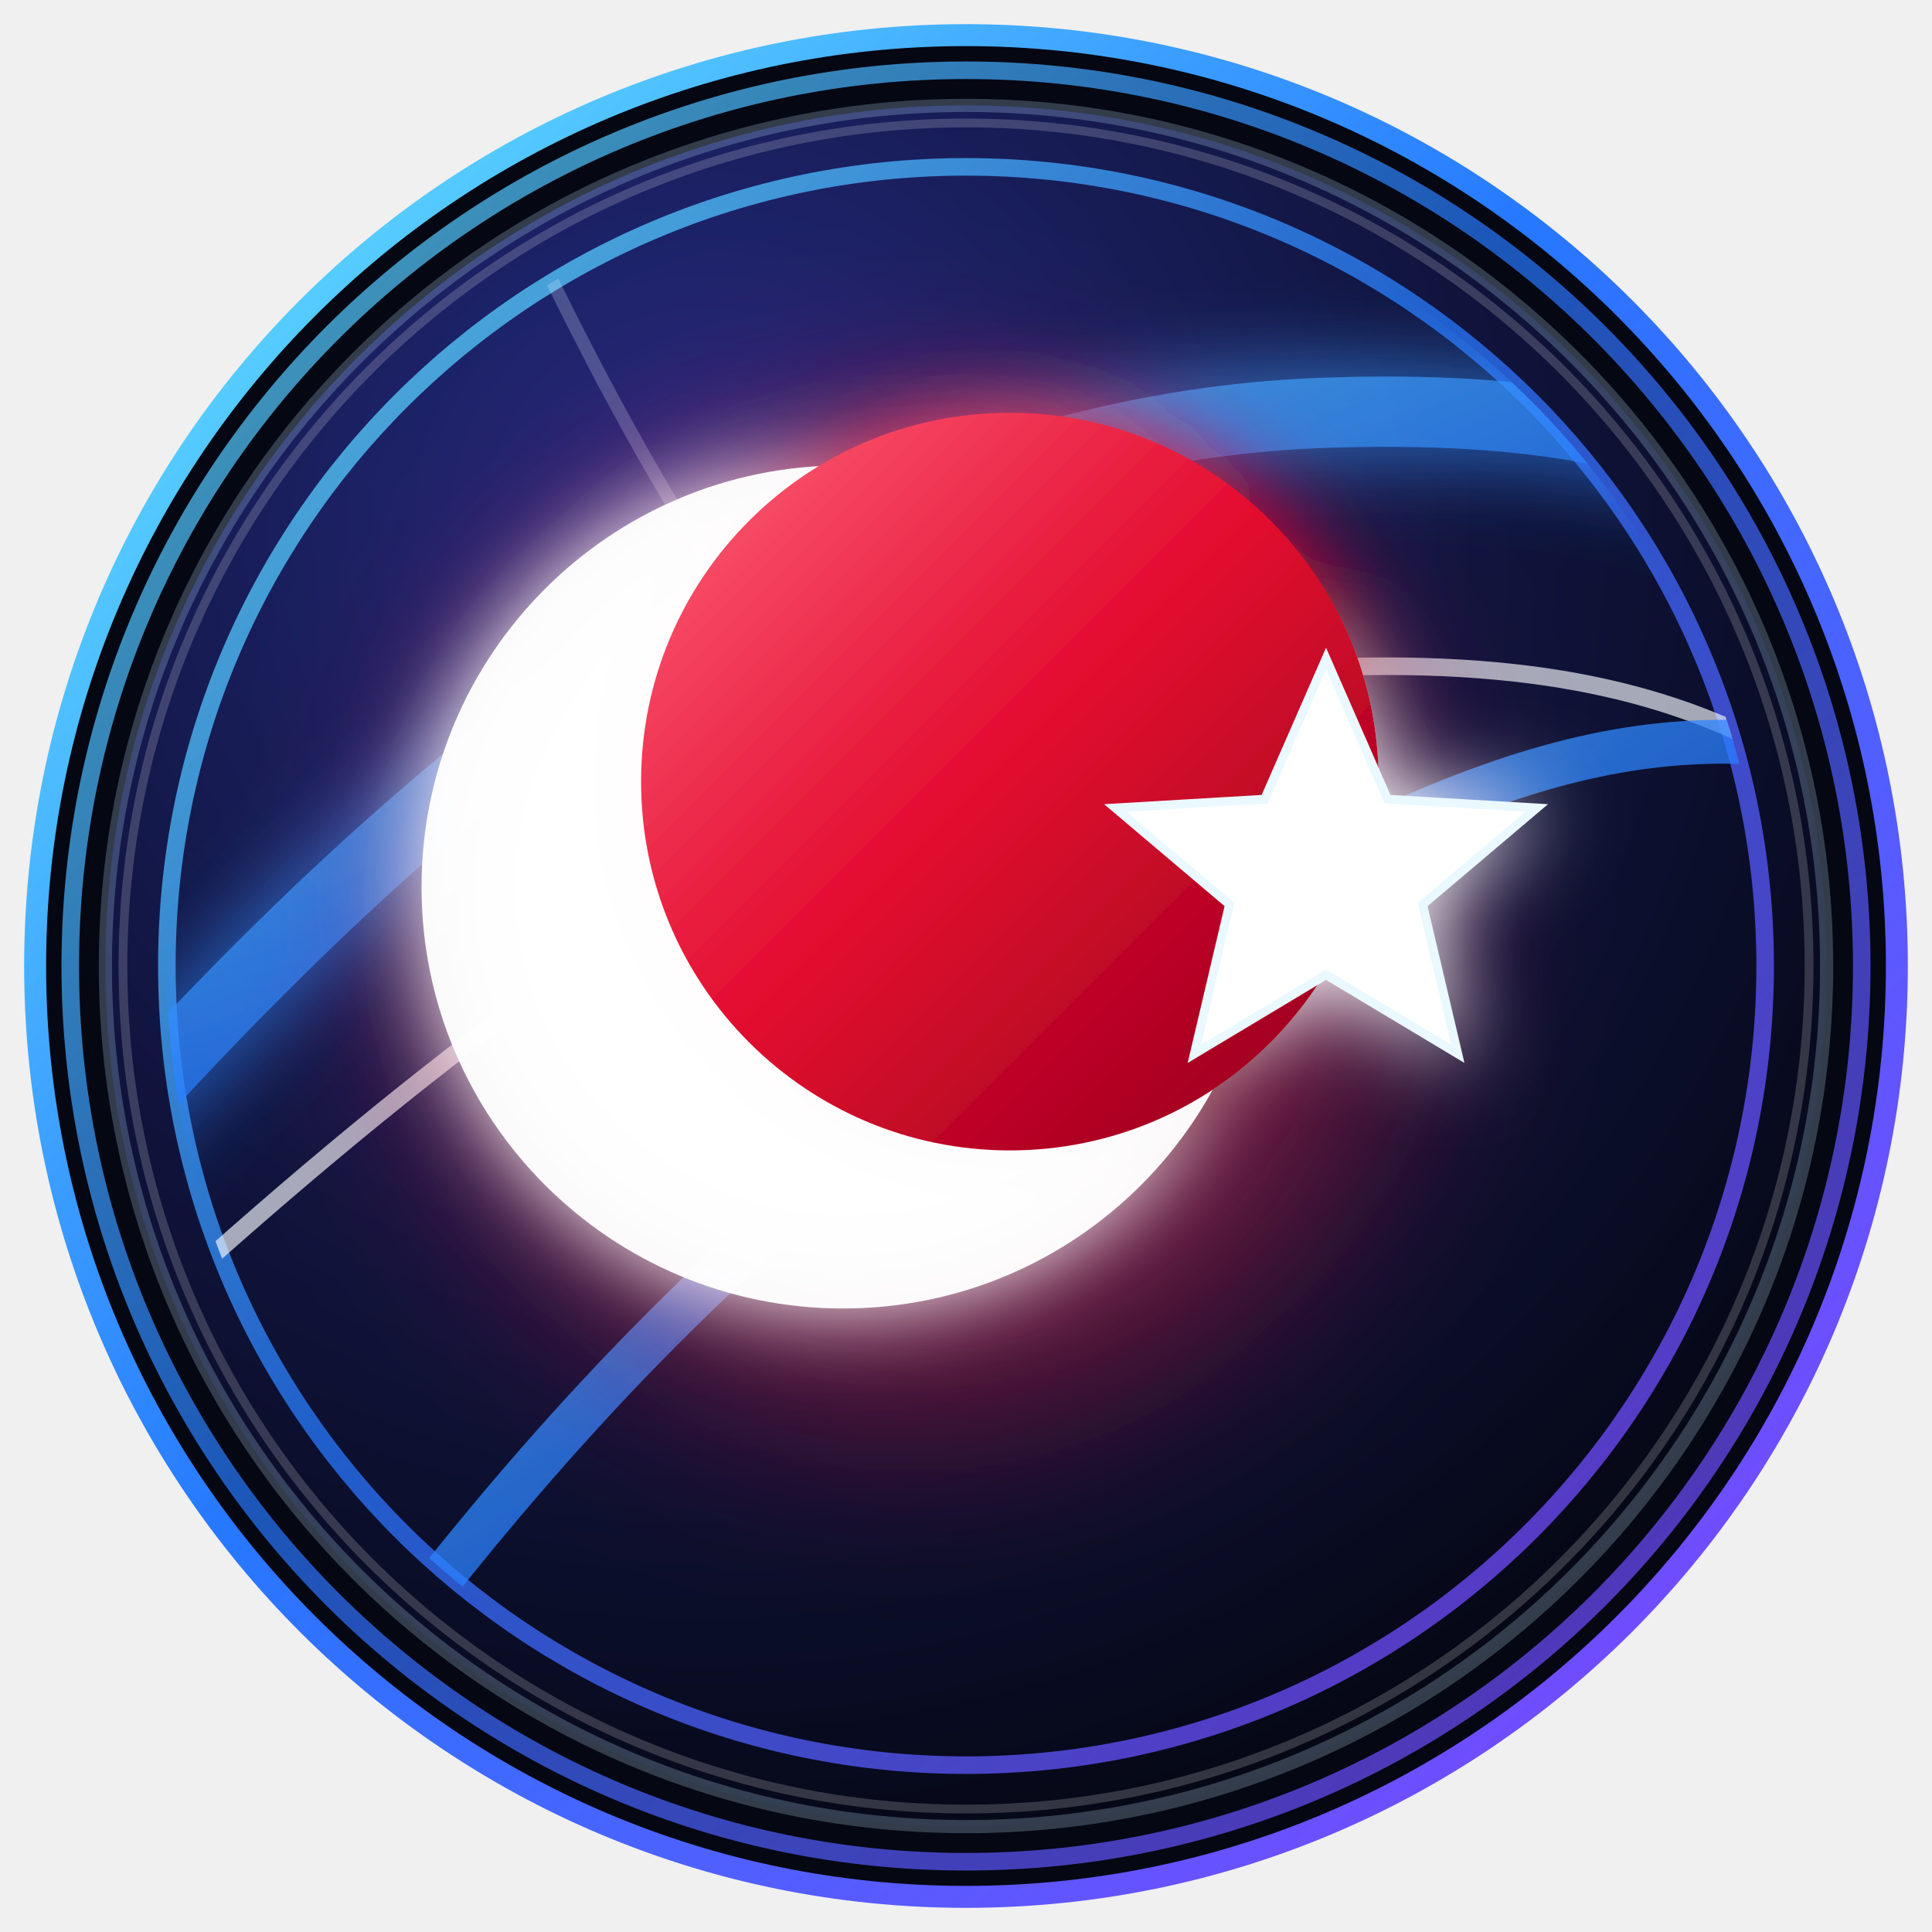
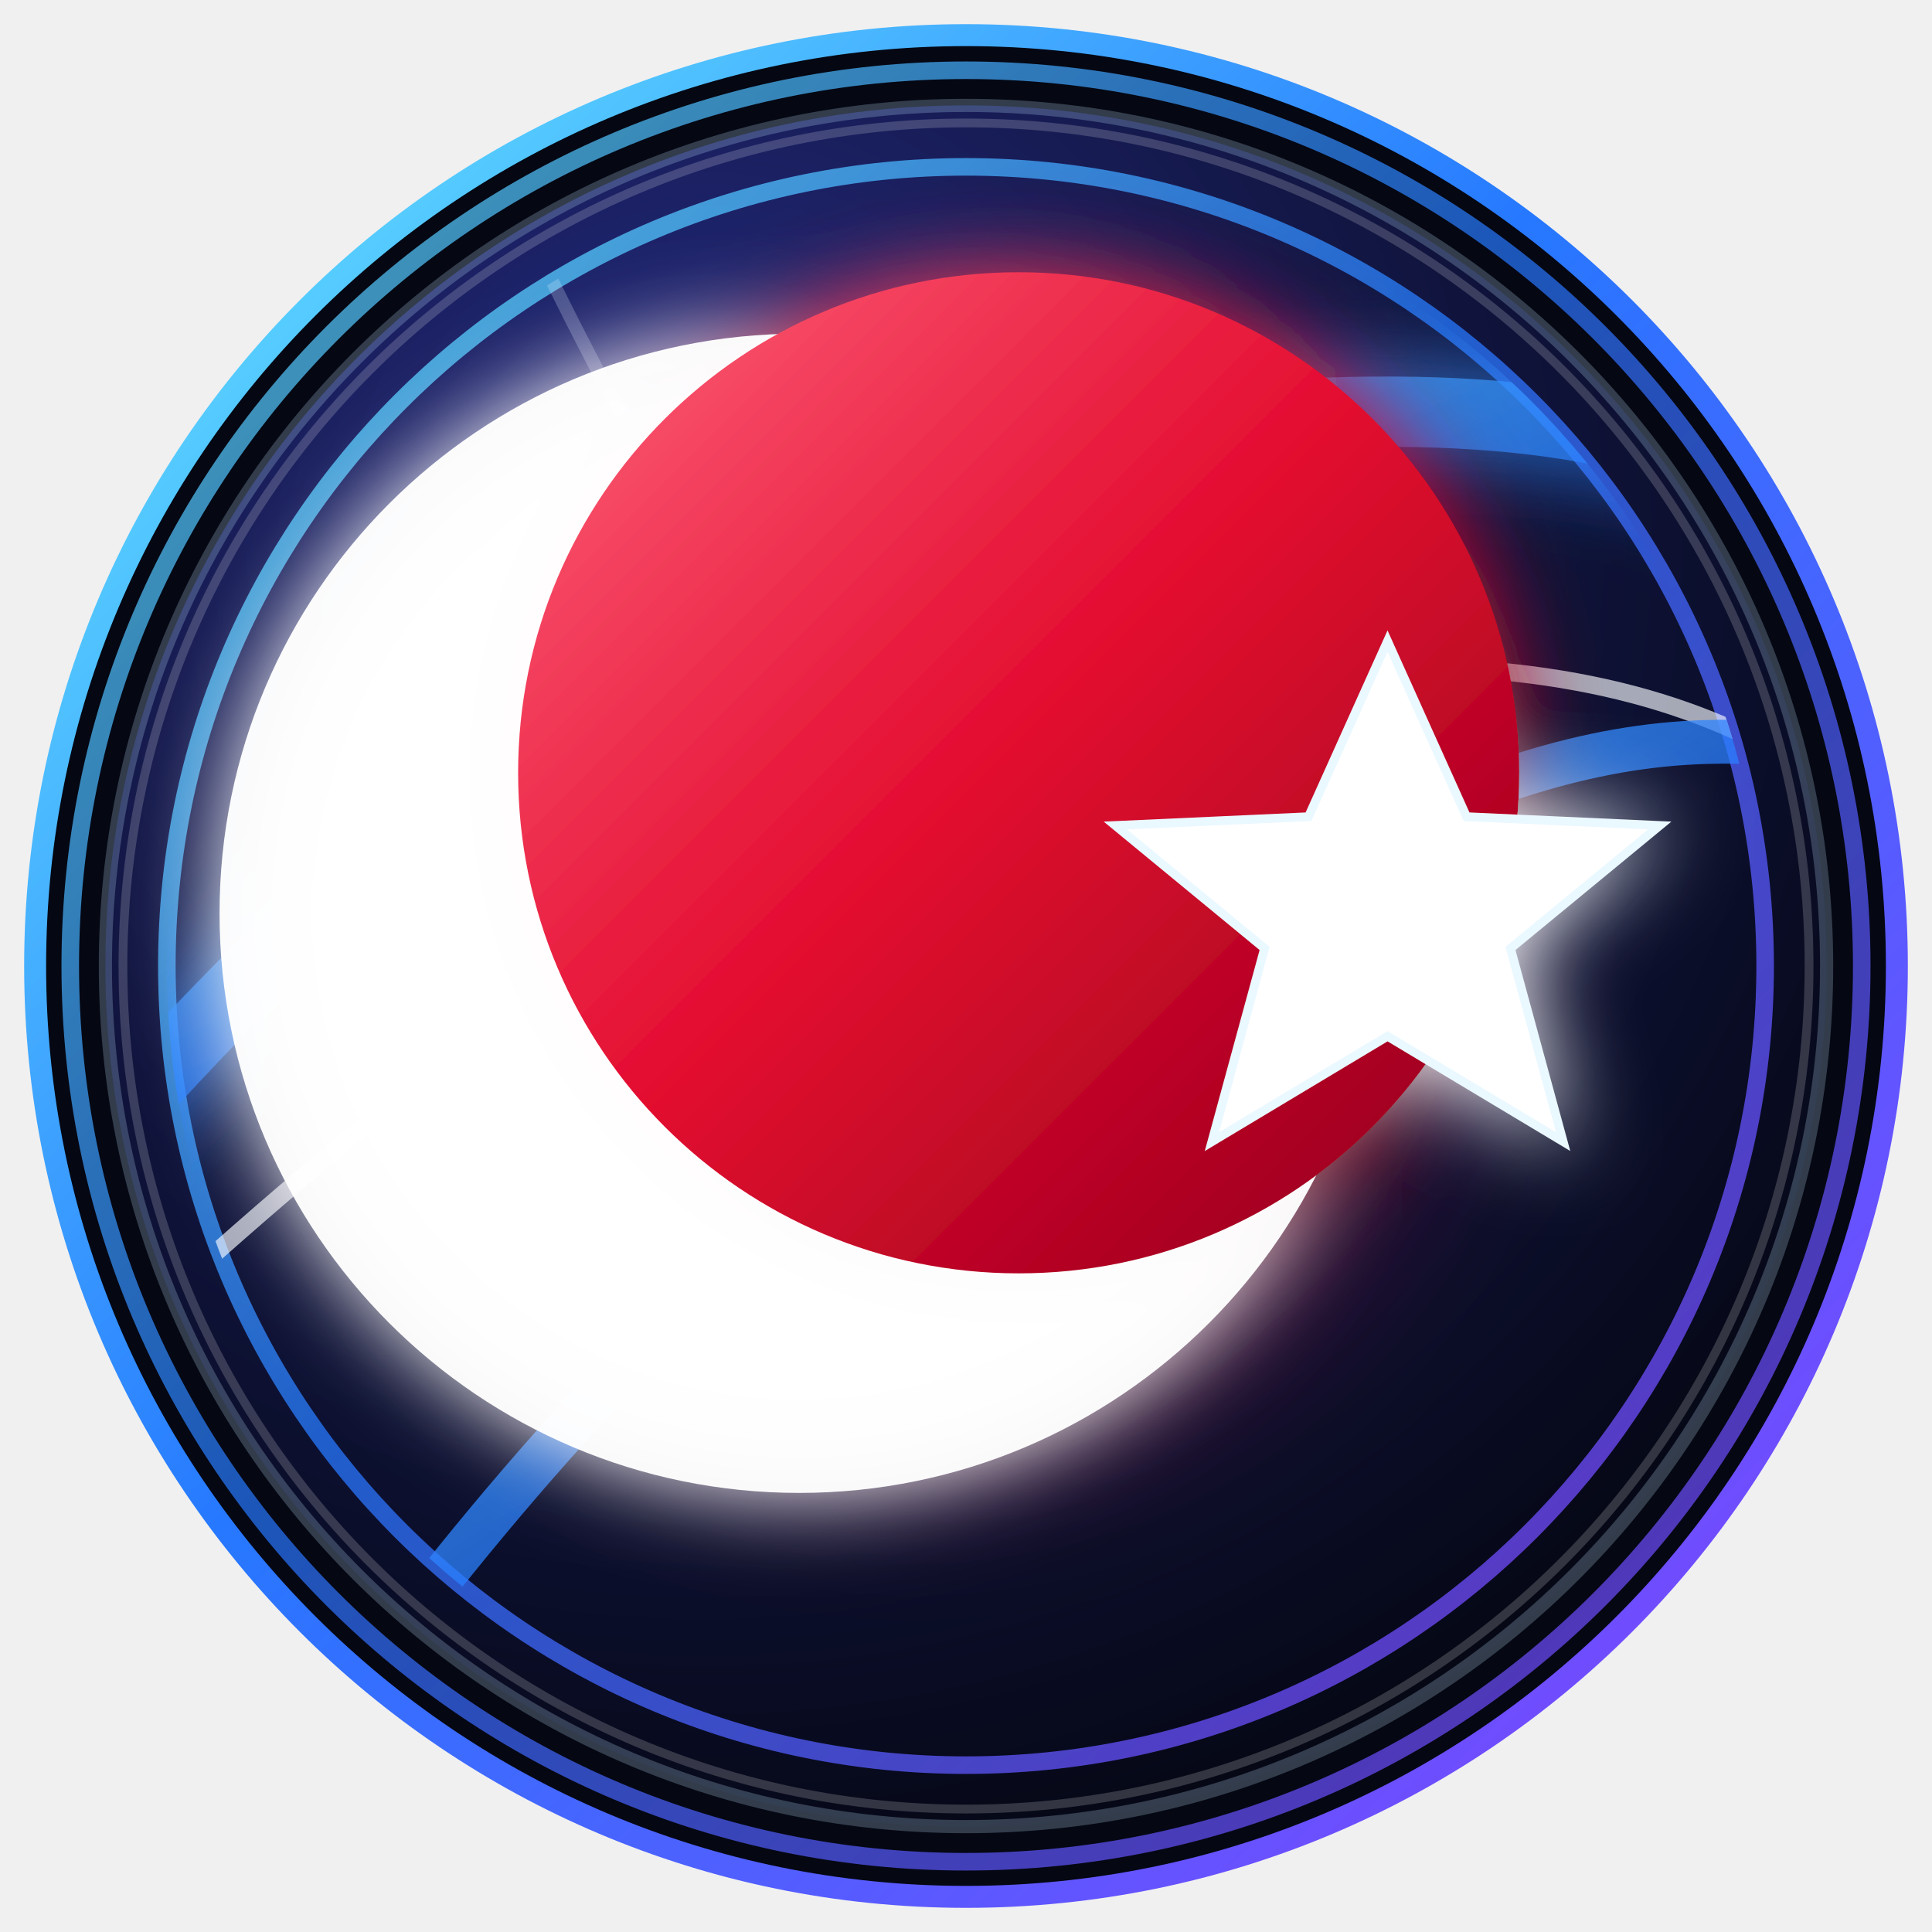
<svg xmlns="http://www.w3.org/2000/svg" viewBox="0 0 220 220" role="img" aria-labelledby="title desc">
  <defs>
    <radialGradient id="bg" cx="35%" cy="25%" r="80%">
      <stop offset="0" stop-color="#242b82" />
      <stop offset=".56" stop-color="#10143d" />
      <stop offset="1" stop-color="#050713" />
    </radialGradient>
    <linearGradient id="red" x1="0" y1="0" x2="1" y2="1">
      <stop offset="0" stop-color="#ff647c" />
      <stop offset=".48" stop-color="#e30b2f" />
      <stop offset="1" stop-color="#8d001b" />
    </linearGradient>
    <linearGradient id="blue" x1="0" y1="0" x2="1" y2="1">
      <stop offset="0" stop-color="#6cf4ff" />
      <stop offset=".45" stop-color="#2678ff" />
      <stop offset="1" stop-color="#8a3dff" />
    </linearGradient>
    <filter id="glow" x="-70%" y="-70%" width="240%" height="240%">
      <feGaussianBlur stdDeviation="5" result="blur" />
      <feMerge>
        <feMergeNode in="blur" />
        <feMergeNode in="SourceGraphic" />
      </feMerge>
    </filter>
    <filter id="softGlow" x="-70%" y="-70%" width="240%" height="240%">
      <feGaussianBlur stdDeviation="10" />
    </filter>
    <clipPath id="disc">
      <circle cx="110" cy="110" r="91" />
    </clipPath>
  </defs>
  <circle cx="110" cy="110" r="106" fill="#050713" stroke="url(#blue)" stroke-width="2.5" />
  <circle cx="110" cy="110" r="98" fill="url(#bg)" stroke="#c2e7ff" stroke-opacity=".24" stroke-width="1.5" />
  <circle cx="110" cy="110" r="91" fill="none" stroke="url(#blue)" stroke-width="2" opacity=".75" />
  <g clip-path="url(#disc)" fill="none" stroke-linecap="round">
    <path d="M-10 155 C43 89 93 49 151 47 S213 68 241 88" stroke="url(#blue)" stroke-width="8" opacity=".8" filter="url(#glow)" />
    <path d="M-12 177 C50 116 100 78 151 76 S214 94 240 116" stroke="#f7fbff" stroke-width="2" opacity=".65" />
    <path d="M18 225 C60 160 94 129 137 105 S196 81 229 90" stroke="url(#blue)" stroke-width="5" opacity=".75" />
    <path d="M44 -10 C68 47 86 80 119 109" stroke="#dceaff" stroke-width="1.5" opacity=".24" />
  </g>
  <circle cx="104" cy="105" r="58" fill="#ff163e" opacity=".36" filter="url(#softGlow)" />
  <g filter="url(#glow)">
-     <circle cx="96" cy="101" r="48" fill="#fff" opacity=".96" />
-     <circle cx="115" cy="89" r="42" fill="url(#red)" />
-     <path d="M151 75 L158 91 L175 92 L162 103 L166 120 L151 111 L136 120 L140 103 L127 92 L144 91 Z" fill="#fff" stroke="#eaf8ff" stroke-width="1" />
+     <circle cx="91" cy="104" r="66" fill="#fff" opacity=".96" />
+     <circle cx="116" cy="88" r="57" fill="url(#red)" />
+     <path d="M158 73 L167 93 L189 94 L172 108 L178 130 L158 118 L138 130 L144 108 L127 94 L149 93 Z" fill="#fff" stroke="#eaf8ff" stroke-width="1" />
  </g>
  <circle cx="110" cy="110" r="96" fill="none" stroke="#fff" stroke-opacity=".18" stroke-width="1" />
  <circle cx="110" cy="110" r="102" fill="none" stroke="url(#blue)" stroke-width="2" opacity=".7" />
</svg>
